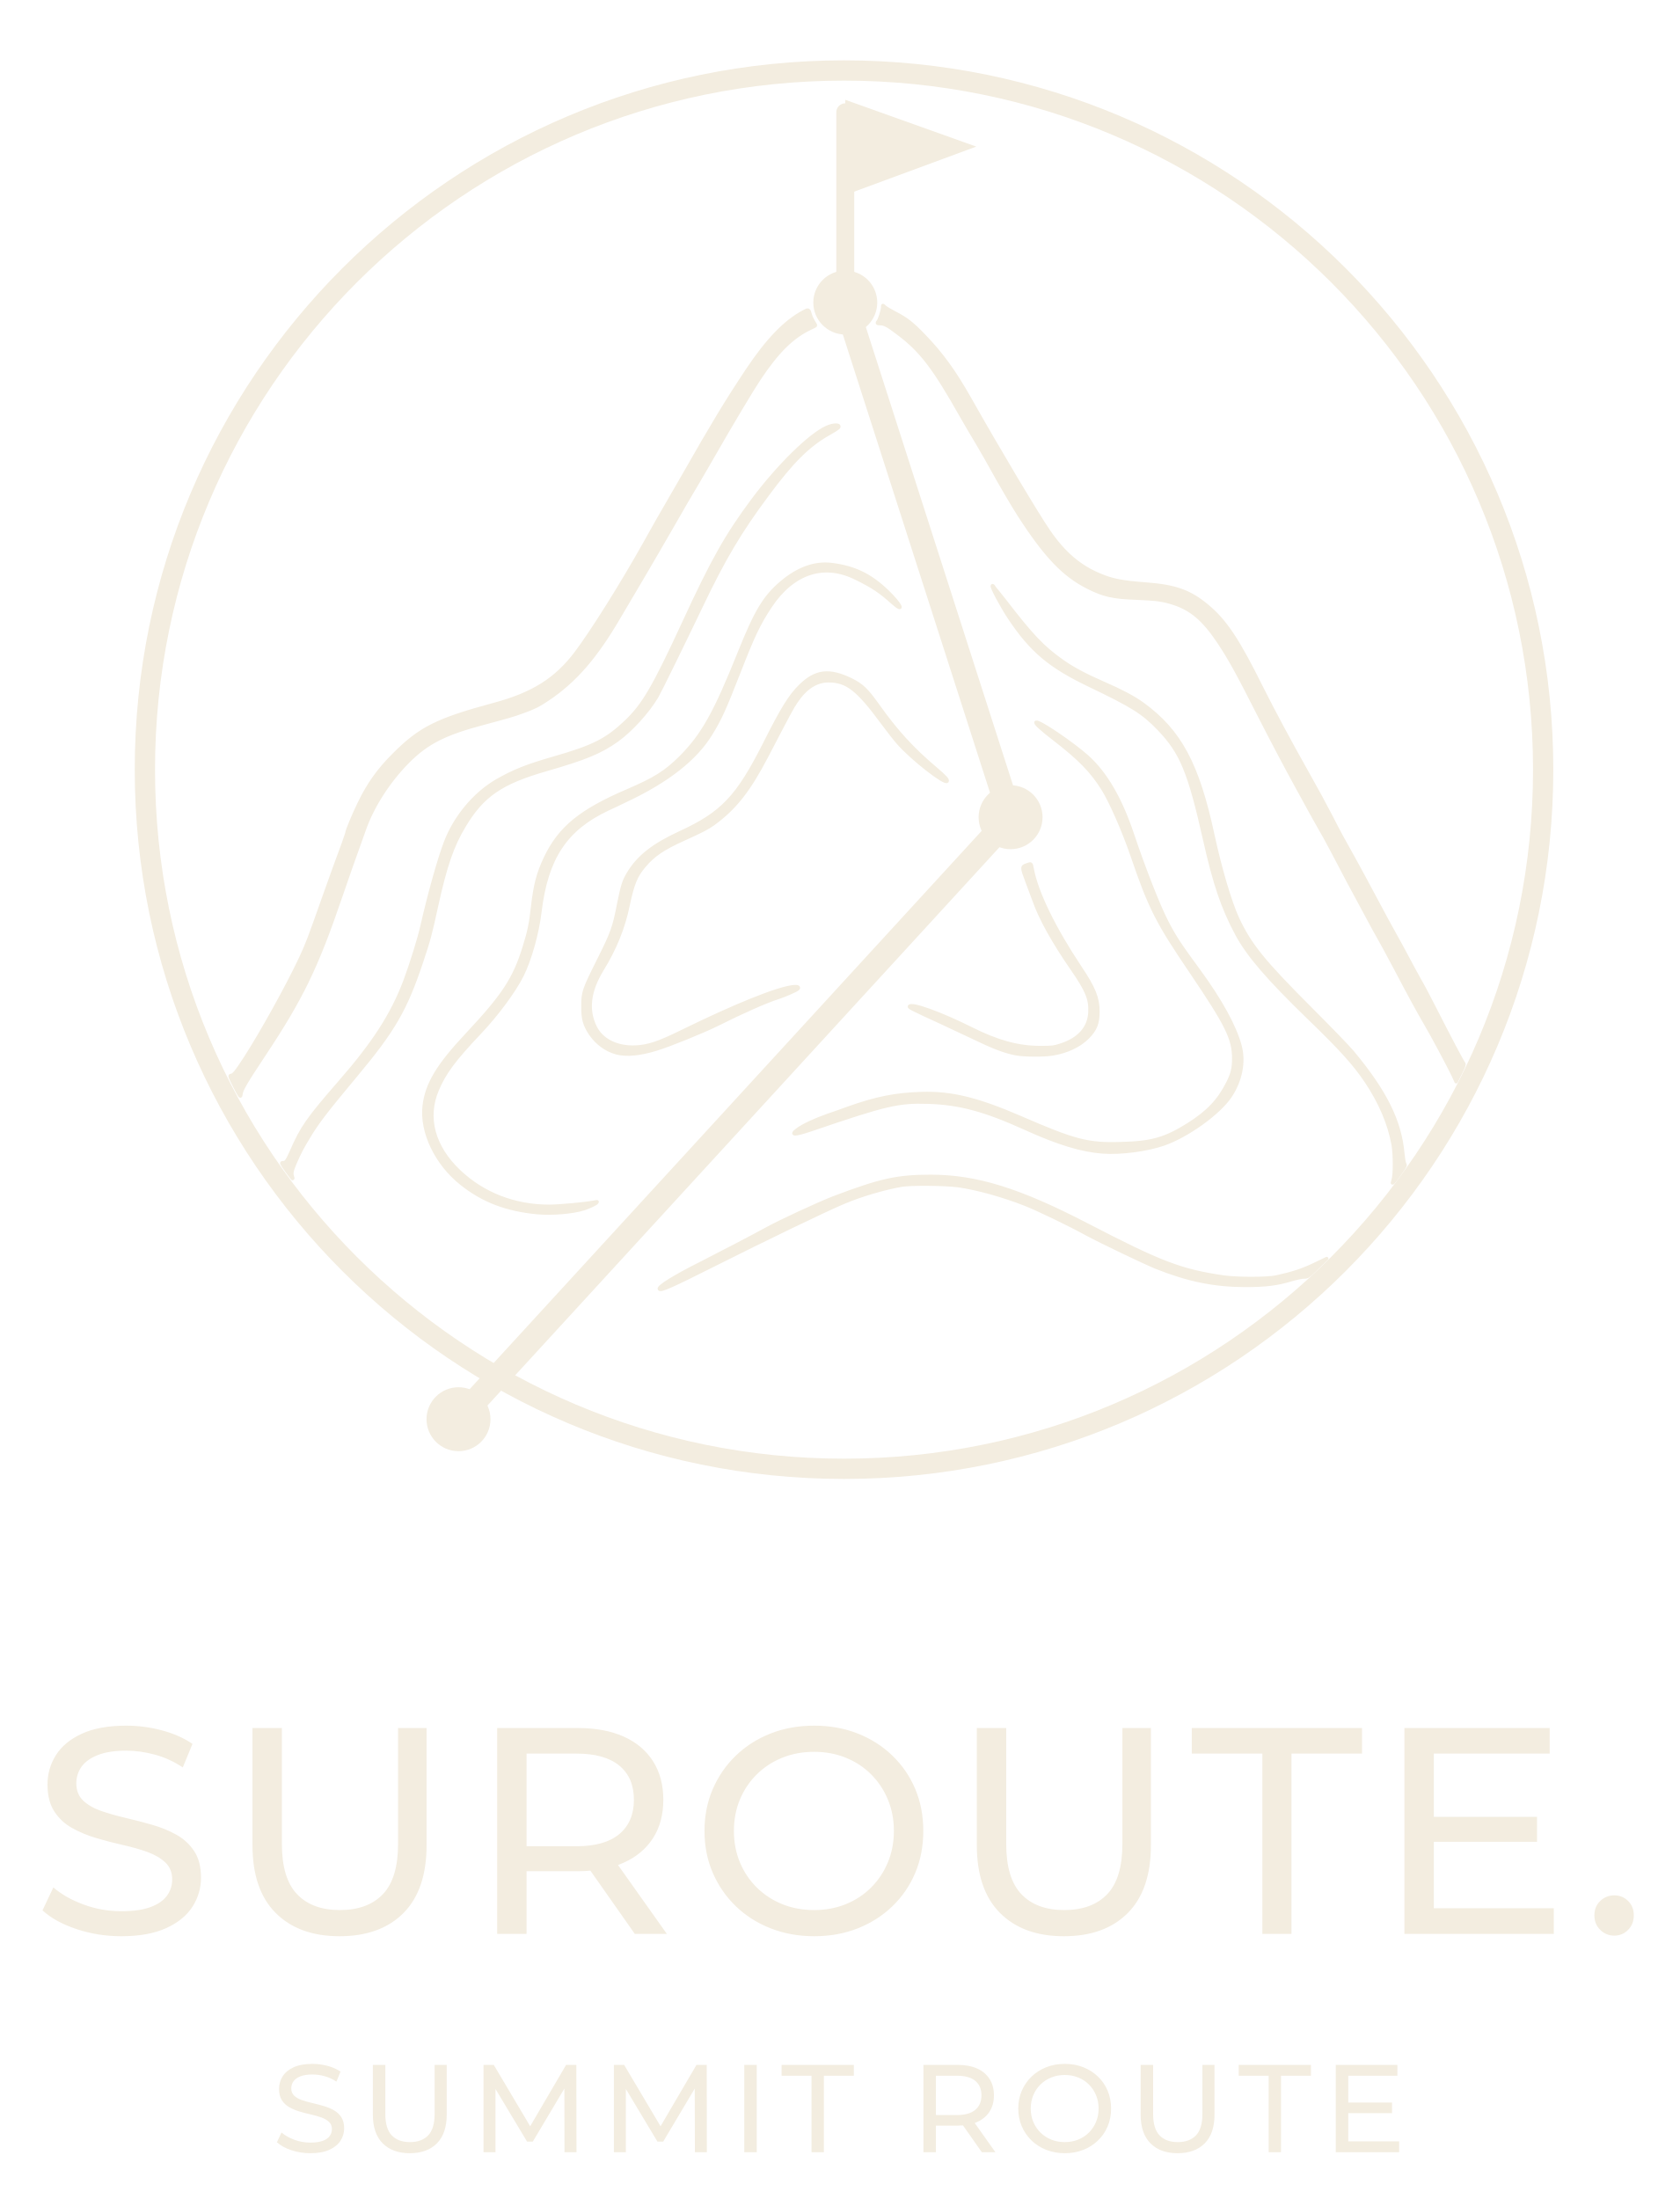
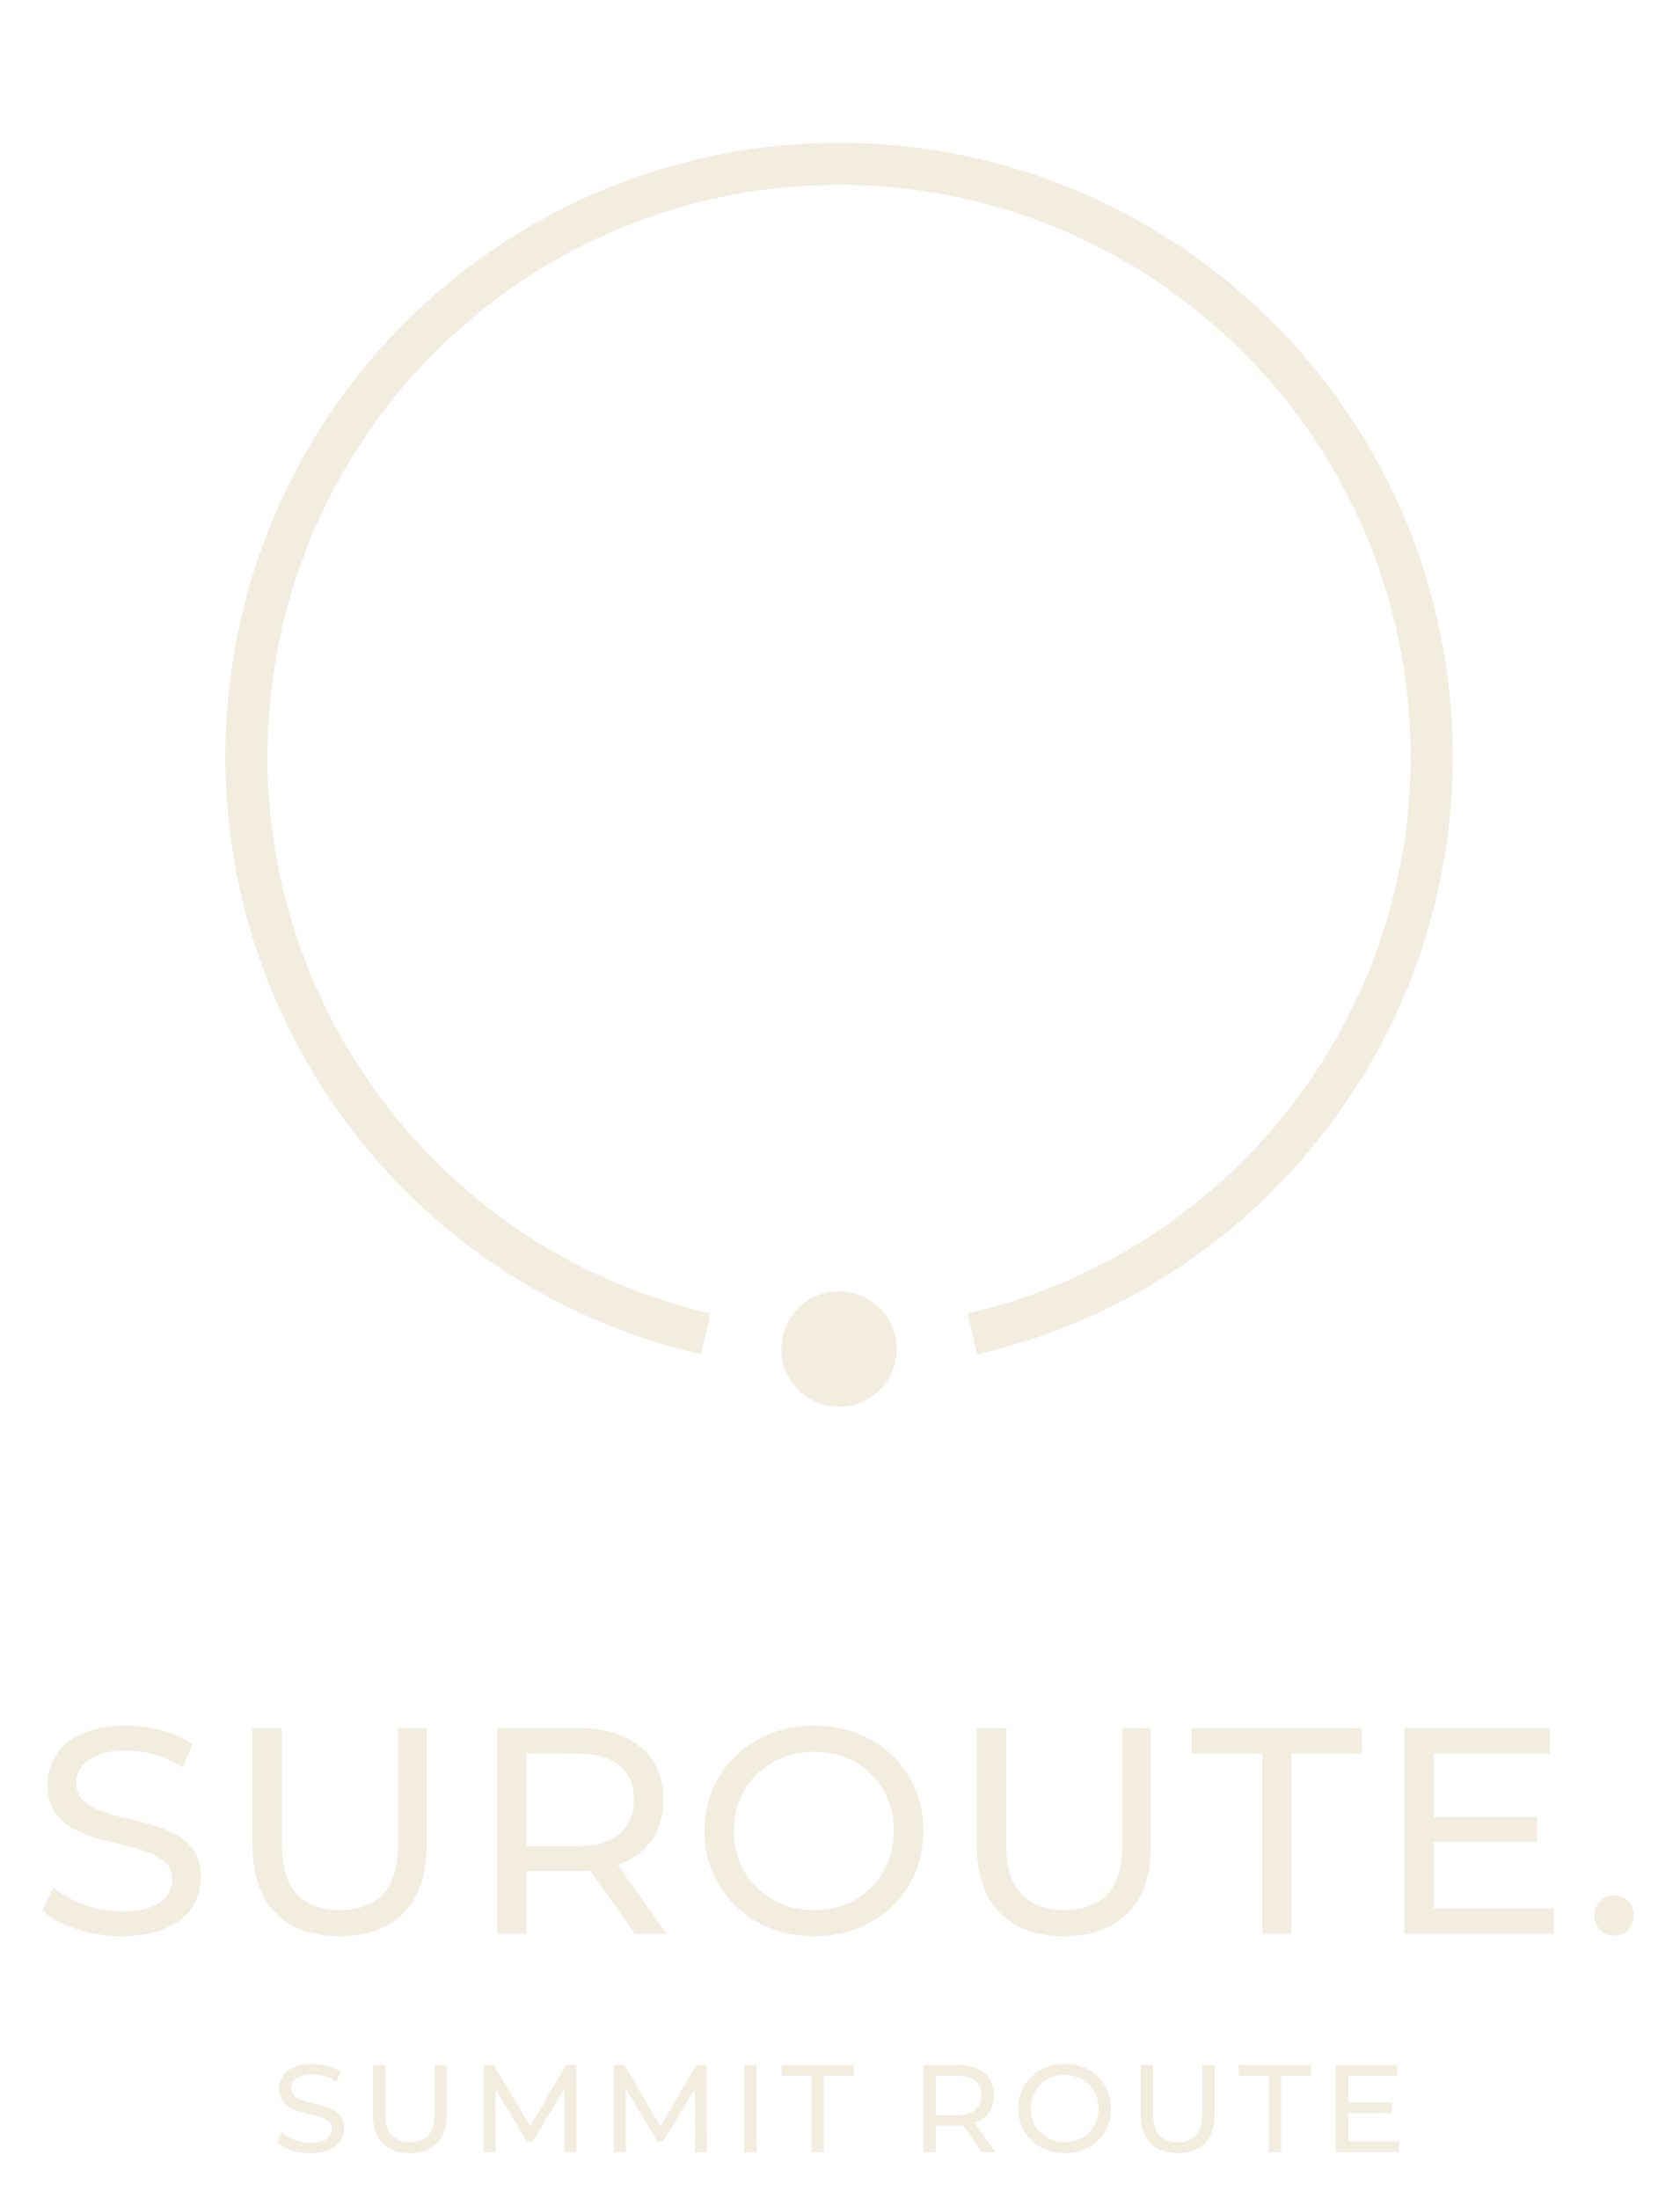
<svg xmlns="http://www.w3.org/2000/svg" viewBox="-3.8 0.0 107.7 141.0" role="img" aria-label="SuRoute · Summit Route">
-   <circle cx="50.32" cy="49.35" r="44.83" fill="none" stroke="#F3EDE0" stroke-width="1.30" />
-   <path fill="#F3EDE0" fill-rule="evenodd" stroke="#F3EDE0" stroke-width="0.22" stroke-linejoin="round" d="M38.48 82.65C38.39 82.51 39.49 81.83 41.23 80.96C42.20 80.47 44.75 79.14 45.34 78.81C46.16 78.35 48.65 77.20 49.62 76.82C52.65 75.67 53.71 75.43 55.88 75.43C58.81 75.43 61.56 76.29 65.88 78.53C70.60 80.98 71.90 81.48 74.62 81.88C75.50 82.01 77.46 82.01 78.05 81.88C79.10 81.65 79.73 81.44 80.50 81.07L81.27 80.70L80.67 81.29C80.06 81.87 80.06 81.88 79.82 81.88C79.68 81.88 79.30 81.96 78.97 82.06C78.07 82.33 77.34 82.42 76.02 82.42C74.04 82.41 72.37 82.07 70.30 81.24C69.55 80.93 66.83 79.63 65.92 79.14C64.76 78.50 62.74 77.53 61.95 77.22C60.51 76.65 58.81 76.18 57.62 76.02C56.79 75.91 54.62 75.89 54.02 75.99C52.96 76.17 51.44 76.61 50.35 77.07C49.25 77.52 45.22 79.47 41.98 81.10C39.26 82.47 38.56 82.78 38.48 82.65ZM30.63 77.75C28.67 77.56 27.17 76.99 25.79 75.89C24.18 74.61 23.21 72.59 23.40 70.92C23.56 69.52 24.28 68.32 26.15 66.33C28.49 63.83 29.19 62.77 29.82 60.72C30.13 59.73 30.23 59.25 30.35 58.17C30.52 56.71 30.70 56.03 31.17 55.02C32.09 53.09 33.42 52.00 36.45 50.70C38.20 49.95 38.89 49.51 39.83 48.58C41.26 47.15 42.05 45.74 43.61 41.85C44.68 39.18 45.23 38.27 46.33 37.34C47.39 36.45 48.46 36.07 49.52 36.20C50.98 36.38 52.02 36.88 53.12 37.95C53.95 38.75 54.23 39.34 53.45 38.65C52.68 37.95 52.16 37.60 51.12 37.09C49.05 36.04 47.05 36.69 45.59 38.88C44.85 40.00 44.49 40.76 43.57 43.12C42.65 45.47 42.38 46.08 41.78 47.05C40.81 48.65 38.99 50.08 36.32 51.33C36.02 51.48 35.49 51.73 35.14 51.89C32.46 53.16 31.24 55.01 30.82 58.45C30.66 59.83 30.17 61.56 29.67 62.55C29.17 63.55 28.05 65.06 26.97 66.20C25.32 67.94 24.69 68.79 24.23 69.89C23.48 71.66 23.99 73.55 25.64 75.11C27.18 76.57 29.20 77.35 31.41 77.35C32.02 77.35 33.66 77.20 34.20 77.10C34.52 77.04 34.51 77.04 34.47 77.10C34.43 77.18 34.00 77.38 33.65 77.50C32.90 77.73 31.61 77.84 30.63 77.75ZM85.53 75.67C85.65 75.33 85.64 73.99 85.53 73.38C85.28 72.03 84.71 70.69 83.80 69.33C83.04 68.20 82.17 67.24 80.11 65.25C77.49 62.71 76.23 61.24 75.51 59.90C74.61 58.22 74.09 56.70 73.45 53.85C72.47 49.48 71.95 48.24 70.51 46.74C69.49 45.68 68.84 45.27 66.00 43.91C63.52 42.72 62.32 41.71 60.93 39.62C60.46 38.92 59.76 37.62 59.83 37.56C59.84 37.54 59.88 37.56 59.91 37.61C59.93 37.66 60.04 37.80 60.14 37.91C60.24 38.03 60.45 38.30 60.61 38.50C62.38 40.80 63.07 41.52 64.33 42.41C65.00 42.88 65.73 43.27 67.00 43.83C68.11 44.31 68.91 44.74 69.45 45.13C71.86 46.88 72.99 48.99 73.97 53.55C74.44 55.72 75.06 57.81 75.54 58.87C76.35 60.60 77.17 61.62 80.35 64.80C81.49 65.94 82.64 67.13 82.91 67.45C85.02 69.98 85.97 71.89 86.15 73.97C86.18 74.27 86.23 74.57 86.27 74.63C86.33 74.72 86.31 74.77 85.97 75.25C85.47 75.95 85.43 75.98 85.53 75.67ZM14.61 75.11C14.21 74.55 14.21 74.55 14.37 74.55C14.54 74.55 14.62 74.43 14.88 73.85C15.55 72.30 15.95 71.74 17.92 69.47C20.16 66.91 21.34 65.09 22.17 62.90C22.59 61.77 23.08 60.20 23.27 59.35C23.72 57.37 24.34 55.15 24.75 54.06C25.36 52.42 26.62 50.90 28.07 50.06C29.16 49.44 29.96 49.12 31.69 48.62C34.24 47.89 35.10 47.46 36.35 46.27C37.48 45.19 38.14 44.05 40.05 39.92C41.89 35.92 42.81 34.30 44.47 32.07C46.09 29.90 48.12 27.90 49.20 27.41C49.66 27.20 50.13 27.21 49.95 27.43C49.91 27.47 49.63 27.65 49.32 27.82C48.02 28.56 46.99 29.58 45.42 31.70C43.63 34.10 42.62 35.81 41.15 38.89C39.97 41.35 38.53 44.29 38.31 44.67C37.72 45.66 36.65 46.83 35.77 47.46C34.69 48.23 33.73 48.62 31.20 49.35C28.32 50.18 27.13 51.00 25.96 52.96C25.20 54.22 24.76 55.50 24.20 58.04C23.78 59.96 23.71 60.23 23.20 61.75C22.20 64.73 21.43 66.07 19.00 68.97C17.10 71.25 16.56 71.95 15.99 72.90C15.56 73.61 15.42 73.88 15.15 74.50C14.91 75.05 14.88 75.20 14.94 75.42C14.97 75.52 14.99 75.60 14.98 75.60C14.97 75.60 14.81 75.38 14.61 75.11ZM66.90 73.86C65.54 73.76 64.02 73.29 61.95 72.35C59.35 71.17 57.72 70.73 55.70 70.67C53.80 70.61 52.99 70.80 48.25 72.42C47.16 72.79 46.83 72.80 47.34 72.43C47.71 72.16 48.40 71.83 49.28 71.52C49.72 71.37 50.29 71.17 50.55 71.07C52.40 70.41 53.63 70.17 55.30 70.12C57.19 70.06 58.87 70.47 61.60 71.65C65.12 73.18 65.96 73.40 68.10 73.33C70.06 73.28 70.93 73.03 72.41 72.10C73.67 71.30 74.36 70.57 74.94 69.42C75.22 68.87 75.31 68.49 75.31 67.88C75.31 66.60 74.88 65.73 72.63 62.40C70.41 59.13 69.96 58.26 68.80 54.87C68.26 53.29 67.42 51.38 66.93 50.60C66.21 49.45 65.45 48.66 63.79 47.38C62.96 46.74 62.53 46.35 62.64 46.31C62.85 46.24 64.90 47.63 65.89 48.50C67.08 49.56 68.04 51.20 68.81 53.50C69.58 55.79 70.51 58.15 71.03 59.14C71.53 60.10 71.81 60.53 73.08 62.26C74.46 64.15 75.38 65.82 75.71 67.06C75.99 68.09 75.75 69.29 75.08 70.29C74.36 71.37 72.34 72.82 70.83 73.35C69.73 73.73 68.03 73.95 66.90 73.86ZM11.26 69.67C10.93 69.03 10.91 68.97 11.01 68.96C11.18 68.95 11.34 68.75 11.94 67.83C12.99 66.20 14.62 63.26 15.46 61.48C15.92 60.49 16.03 60.19 16.97 57.53C17.18 56.95 17.46 56.16 17.60 55.77C18.13 54.35 18.45 53.45 18.45 53.39C18.45 53.28 18.88 52.23 19.23 51.52C19.84 50.26 20.48 49.36 21.50 48.35C23.15 46.70 24.26 46.15 27.85 45.18C30.36 44.51 31.84 43.58 33.13 41.88C34.16 40.51 36.02 37.56 37.55 34.83C38.43 33.26 38.58 32.99 38.90 32.45C39.09 32.13 39.64 31.17 40.14 30.30C41.93 27.16 42.78 25.75 44.11 23.75C45.41 21.80 46.55 20.62 47.72 20.00C48.04 19.82 48.06 19.83 48.15 20.16C48.18 20.29 48.28 20.50 48.36 20.63C48.44 20.75 48.50 20.86 48.50 20.87C48.50 20.88 48.35 20.96 48.17 21.04C47.00 21.59 46.04 22.54 44.87 24.30C44.39 25.02 43.18 27.04 41.77 29.50C41.58 29.84 41.17 30.53 40.88 31.03C40.58 31.52 39.88 32.73 39.31 33.73C38.75 34.71 37.86 36.23 37.35 37.10C36.84 37.97 36.19 39.06 35.92 39.52C34.42 42.10 33.08 43.66 31.31 44.84C30.75 45.22 30.41 45.39 29.70 45.64C29.16 45.84 28.78 45.95 27.25 46.36C24.74 47.02 23.59 47.60 22.37 48.82C21.12 50.08 20.08 51.69 19.55 53.21C19.47 53.44 19.29 53.94 19.15 54.33C18.89 55.05 18.60 55.86 18.02 57.55C16.50 62.01 15.53 64.01 13.14 67.61C11.94 69.42 11.69 69.85 11.65 70.15C11.62 70.37 11.62 70.37 11.26 69.67ZM89.38 68.94C89.08 68.32 88.04 66.36 87.60 65.62C87.23 65.00 86.47 63.60 85.79 62.30C85.42 61.59 84.61 60.10 84.55 60.02C84.53 60.00 84.22 59.41 83.85 58.73C83.48 58.04 83.10 57.33 83.00 57.15C82.90 56.97 82.51 56.25 82.15 55.55C81.79 54.85 81.33 54.00 81.15 53.67C80.96 53.35 80.59 52.67 80.31 52.18C80.04 51.68 79.58 50.85 79.29 50.32C78.68 49.21 77.86 47.66 77.00 45.98C75.54 43.10 75.06 42.23 74.34 41.15C73.39 39.73 72.59 39.05 71.45 38.68C70.76 38.46 70.40 38.41 69.03 38.35C67.58 38.30 66.96 38.16 65.97 37.66C64.41 36.88 63.23 35.64 61.52 32.98C61.17 32.44 60.23 30.83 59.82 30.08C59.69 29.83 59.27 29.10 58.89 28.45C58.50 27.81 58.04 27.01 57.85 26.68C56.09 23.56 55.27 22.49 53.80 21.38C53.10 20.85 52.91 20.75 52.62 20.75C52.43 20.75 52.42 20.72 52.53 20.58C52.62 20.45 52.80 19.88 52.80 19.70C52.80 19.55 52.80 19.55 52.93 19.68C53.01 19.75 53.31 19.93 53.60 20.08C54.32 20.45 54.68 20.73 55.45 21.53C56.57 22.69 57.37 23.79 58.38 25.57C60.30 28.97 62.72 33.02 63.44 34.06C64.41 35.48 65.45 36.36 66.76 36.89C67.55 37.22 68.20 37.34 69.67 37.45C71.56 37.59 72.50 37.93 73.60 38.85C74.76 39.81 75.57 41.02 77.12 44.15C77.83 45.57 78.92 47.60 79.98 49.48C80.62 50.61 81.10 51.50 81.58 52.42C82.02 53.29 82.30 53.81 83.00 55.05C83.32 55.63 83.76 56.44 84.55 57.92C84.91 58.60 85.39 59.49 85.62 59.89C85.85 60.30 86.20 60.94 86.40 61.32C86.60 61.71 86.96 62.36 87.19 62.78C87.43 63.19 87.88 64.04 88.20 64.68C89.17 66.58 89.91 67.99 90.06 68.20C90.10 68.26 90.05 68.40 89.84 68.82L89.57 69.36L89.38 68.94ZM61.38 67.57C60.66 67.44 59.90 67.15 58.58 66.51C57.86 66.17 56.89 65.71 56.43 65.50C54.79 64.75 54.49 64.60 54.51 64.54C54.60 64.29 56.49 64.97 58.49 65.97C60.17 66.81 61.48 67.17 62.90 67.17C63.66 67.17 63.76 67.16 64.17 67.03C65.37 66.66 66.04 65.92 66.09 64.91C66.13 64.05 65.90 63.50 64.93 62.10C63.74 60.38 62.90 58.86 62.51 57.74C62.40 57.43 62.19 56.88 62.05 56.51C61.71 55.61 61.71 55.57 62.04 55.46C62.33 55.36 62.31 55.34 62.38 55.70C62.66 57.22 63.78 59.52 65.46 62.04C66.34 63.35 66.60 64.00 66.60 64.85C66.60 65.63 66.44 66.01 65.93 66.53C65.39 67.06 64.60 67.43 63.68 67.58C63.11 67.67 61.91 67.66 61.38 67.57ZM35.75 67.51C35.07 67.33 34.47 66.89 34.05 66.27C33.68 65.70 33.57 65.33 33.58 64.50C33.58 63.62 33.63 63.47 34.59 61.55C35.45 59.83 35.58 59.49 35.87 57.98C36.11 56.78 36.21 56.48 36.48 56.03C37.12 54.95 38.09 54.19 39.80 53.40C42.52 52.15 43.50 51.12 45.26 47.63C46.35 45.46 46.88 44.60 47.52 43.98C48.50 43.02 49.36 42.91 50.75 43.58C51.46 43.93 51.76 44.21 52.50 45.25C53.67 46.90 54.71 48.03 56.15 49.25C56.80 49.80 56.98 50.00 56.93 50.09C56.80 50.30 54.69 48.65 53.81 47.65C53.58 47.39 53.12 46.80 52.79 46.35C51.20 44.19 50.51 43.65 49.32 43.65C48.54 43.65 47.84 44.10 47.24 45.00C47.00 45.35 46.81 45.70 45.38 48.45C44.21 50.69 43.32 51.82 41.93 52.83C41.53 53.11 41.22 53.27 40.05 53.80C38.72 54.40 38.10 54.82 37.51 55.52C36.98 56.14 36.77 56.64 36.47 58.05C36.18 59.48 35.63 60.83 34.80 62.18C33.97 63.54 33.82 64.75 34.36 65.85C34.78 66.71 35.76 67.19 36.95 67.14C37.78 67.10 38.44 66.88 39.98 66.12C43.35 64.47 46.02 63.39 47.06 63.27C47.35 63.24 47.48 63.30 47.34 63.42C47.27 63.49 46.45 63.85 46.12 63.95C45.35 64.19 43.75 64.90 42.18 65.69C41.27 66.14 39.11 67.02 38.27 67.27C37.23 67.59 36.37 67.67 35.75 67.51Z" />
-   <path d="M25.6 91L61 52.4L50.4 19.4" fill="none" stroke="#F3EDE0" stroke-width="1.55" stroke-linecap="round" stroke-linejoin="round" />
-   <path d="M50.4 19.4V7.2" stroke="#F3EDE0" stroke-width="1.15" stroke-linecap="round" />
-   <path fill="#F3EDE0" d="M50.4 6.4L58.8 9.4L50.4 12.5Z" />
-   <circle fill="#F3EDE0" cx="25.6" cy="91" r="2.05" />
-   <circle fill="#F3EDE0" cx="61" cy="52.4" r="2.05" />
-   <circle fill="#F3EDE0" cx="50.4" cy="19.4" r="2.05" />
+   <path d="M41.45 85.53A38 38 0 1 1 58.55 85.53" fill="none" stroke="#F3EDE0" stroke-width="2.7" />
+   <circle cx="50" cy="86.50" r="3.7" fill="#F3EDE0" />
  <g fill="#F3EDE0">
    <path d="M3.979 124.151Q2.471 124.151 1.094 123.689Q-0.283 123.227 -1.075 122.491L-0.377 121.021Q0.377 121.681 1.547 122.114Q2.716 122.548 3.979 122.548Q5.129 122.548 5.846 122.284Q6.563 122.02 6.902 121.558Q7.241 121.096 7.241 120.511Q7.241 119.833 6.798 119.418Q6.355 119.003 5.648 118.748Q4.941 118.494 4.092 118.305Q3.244 118.117 2.386 117.862Q1.528 117.607 0.821 117.211Q0.113 116.815 -0.32 116.146Q-0.754 115.477 -0.754 114.421Q-0.754 113.402 -0.217 112.544Q0.321 111.686 1.443 111.168Q2.565 110.649 4.3 110.649Q5.45 110.649 6.581 110.951Q7.713 111.253 8.543 111.818L7.92 113.327Q7.072 112.761 6.129 112.507Q5.186 112.252 4.3 112.252Q3.187 112.252 2.471 112.535Q1.754 112.818 1.424 113.289Q1.094 113.761 1.094 114.345Q1.094 115.043 1.537 115.458Q1.98 115.873 2.687 116.118Q3.395 116.363 4.243 116.561Q5.092 116.759 5.95 117.004Q6.808 117.249 7.515 117.645Q8.222 118.041 8.656 118.701Q9.089 119.361 9.089 120.398Q9.089 121.398 8.543 122.256Q7.996 123.114 6.855 123.632Q5.714 124.151 3.979 124.151ZM17.971 124.151Q15.369 124.151 13.879 122.661Q12.389 121.171 12.389 118.305V110.8H14.275V118.23Q14.275 120.436 15.246 121.454Q16.217 122.473 17.99 122.473Q19.781 122.473 20.753 121.454Q21.724 120.436 21.724 118.23V110.8H23.553V118.305Q23.553 121.171 22.073 122.661Q20.592 124.151 17.971 124.151ZM28.079 124.0V110.8H33.227Q34.961 110.8 36.187 111.347Q37.413 111.894 38.073 112.931Q38.733 113.968 38.733 115.401Q38.733 116.834 38.073 117.862Q37.413 118.89 36.187 119.437Q36.017 119.512 35.829 119.587L38.959 124.0H36.904L34.056 119.946Q33.66 119.983 33.227 119.983H29.964V124.0ZM29.964 118.381H33.17Q34.98 118.381 35.914 117.598Q36.847 116.815 36.847 115.401Q36.847 113.987 35.914 113.214Q34.98 112.441 33.17 112.441H29.964ZM48.407 124.151Q46.898 124.151 45.606 123.642Q44.315 123.133 43.372 122.218Q42.429 121.303 41.901 120.078Q41.373 118.852 41.373 117.4Q41.373 115.948 41.901 114.722Q42.429 113.497 43.372 112.582Q44.315 111.667 45.597 111.158Q46.879 110.649 48.407 110.649Q49.915 110.649 51.188 111.149Q52.461 111.649 53.413 112.563Q54.365 113.478 54.884 114.703Q55.403 115.929 55.403 117.4Q55.403 118.871 54.884 120.097Q54.365 121.322 53.413 122.237Q52.461 123.151 51.188 123.651Q49.915 124.151 48.407 124.151ZM48.407 122.473Q49.5 122.473 50.434 122.095Q51.367 121.718 52.055 121.03Q52.744 120.342 53.13 119.418Q53.517 118.494 53.517 117.4Q53.517 116.306 53.13 115.382Q52.744 114.458 52.055 113.77Q51.367 113.082 50.434 112.705Q49.5 112.327 48.407 112.327Q47.294 112.327 46.361 112.705Q45.427 113.082 44.729 113.77Q44.032 114.458 43.645 115.382Q43.259 116.306 43.259 117.4Q43.259 118.494 43.645 119.418Q44.032 120.342 44.729 121.03Q45.427 121.718 46.361 122.095Q47.294 122.473 48.407 122.473ZM64.416 124.151Q61.814 124.151 60.324 122.661Q58.835 121.171 58.835 118.305V110.8H60.72V118.23Q60.72 120.436 61.691 121.454Q62.663 122.473 64.435 122.473Q66.227 122.473 67.198 121.454Q68.169 120.436 68.169 118.23V110.8H69.998V118.305Q69.998 121.171 68.518 122.661Q67.037 124.151 64.416 124.151ZM77.145 124.0V112.441H72.619V110.8H83.537V112.441H79.012V124.0ZM88.139 122.359H95.832V124.0H86.253V110.8H95.568V112.441H88.139V116.495H94.757V118.098H88.139ZM99.717 124.113Q99.189 124.113 98.812 123.745Q98.435 123.378 98.435 122.812Q98.435 122.246 98.812 121.888Q99.189 121.53 99.717 121.53Q100.226 121.53 100.594 121.888Q100.961 122.246 100.961 122.812Q100.961 123.378 100.594 123.745Q100.226 124.113 99.717 124.113Z" />
    <path d="M16.1 138.064Q15.46 138.064 14.876 137.868Q14.292 137.672 13.956 137.36L14.252 136.736Q14.572 137.016 15.068 137.2Q15.564 137.384 16.1 137.384Q16.588 137.384 16.892 137.272Q17.196 137.16 17.34 136.964Q17.484 136.768 17.484 136.52Q17.484 136.232 17.296 136.056Q17.108 135.88 16.808 135.772Q16.508 135.664 16.148 135.584Q15.788 135.504 15.424 135.396Q15.06 135.288 14.76 135.12Q14.46 134.952 14.276 134.668Q14.092 134.384 14.092 133.936Q14.092 133.504 14.32 133.14Q14.548 132.776 15.024 132.556Q15.5 132.336 16.236 132.336Q16.724 132.336 17.204 132.464Q17.684 132.592 18.036 132.832L17.772 133.472Q17.412 133.232 17.012 133.124Q16.612 133.016 16.236 133.016Q15.764 133.016 15.46 133.136Q15.156 133.256 15.016 133.456Q14.876 133.656 14.876 133.904Q14.876 134.2 15.064 134.376Q15.252 134.552 15.552 134.656Q15.852 134.76 16.212 134.844Q16.572 134.928 16.936 135.032Q17.3 135.136 17.6 135.304Q17.9 135.472 18.084 135.752Q18.268 136.032 18.268 136.472Q18.268 136.896 18.036 137.26Q17.804 137.624 17.32 137.844Q16.836 138.064 16.1 138.064ZM22.476 138.064Q21.372 138.064 20.74 137.432Q20.108 136.8 20.108 135.584V132.4H20.908V135.552Q20.908 136.488 21.32 136.92Q21.732 137.352 22.484 137.352Q23.244 137.352 23.656 136.92Q24.068 136.488 24.068 135.552V132.4H24.844V135.584Q24.844 136.8 24.216 137.432Q23.588 138.064 22.476 138.064ZM27.204 138.0V132.4H27.86L30.196 136.336L32.5 132.4H33.156L33.164 138.0H32.396L32.388 133.92L30.364 137.32H29.996L27.972 133.944V138.0ZM35.564 138.0V132.4H36.22L38.556 136.336L40.86 132.4H41.516L41.524 138.0H40.756L40.748 133.92L38.724 137.32H38.356L36.332 133.944V138.0ZM43.924 138.0V132.4H44.724V138.0ZM48.236 138.0V133.096H46.316V132.4H50.948V133.096H49.028V138.0ZM55.412 138.0V132.4H57.596Q58.332 132.4 58.852 132.632Q59.372 132.864 59.652 133.304Q59.932 133.744 59.932 134.352Q59.932 134.96 59.652 135.396Q59.372 135.832 58.852 136.064Q58.78 136.096 58.7 136.128L60.028 138.0H59.156L57.948 136.28Q57.78 136.296 57.596 136.296H56.212V138.0ZM56.212 135.616H57.572Q58.34 135.616 58.736 135.284Q59.132 134.952 59.132 134.352Q59.132 133.752 58.736 133.424Q58.34 133.096 57.572 133.096H56.212ZM64.476 138.064Q63.836 138.064 63.288 137.848Q62.74 137.632 62.34 137.244Q61.94 136.856 61.716 136.336Q61.492 135.816 61.492 135.2Q61.492 134.584 61.716 134.064Q61.94 133.544 62.34 133.156Q62.74 132.768 63.284 132.552Q63.828 132.336 64.476 132.336Q65.116 132.336 65.656 132.548Q66.196 132.76 66.6 133.148Q67.004 133.536 67.224 134.056Q67.444 134.576 67.444 135.2Q67.444 135.824 67.224 136.344Q67.004 136.864 66.6 137.252Q66.196 137.64 65.656 137.852Q65.116 138.064 64.476 138.064ZM64.476 137.352Q64.94 137.352 65.336 137.192Q65.732 137.032 66.024 136.74Q66.316 136.448 66.48 136.056Q66.644 135.664 66.644 135.2Q66.644 134.736 66.48 134.344Q66.316 133.952 66.024 133.66Q65.732 133.368 65.336 133.208Q64.94 133.048 64.476 133.048Q64.004 133.048 63.608 133.208Q63.212 133.368 62.916 133.66Q62.62 133.952 62.456 134.344Q62.292 134.736 62.292 135.2Q62.292 135.664 62.456 136.056Q62.62 136.448 62.916 136.74Q63.212 137.032 63.608 137.192Q64.004 137.352 64.476 137.352ZM71.708 138.064Q70.604 138.064 69.972 137.432Q69.34 136.8 69.34 135.584V132.4H70.14V135.552Q70.14 136.488 70.552 136.92Q70.964 137.352 71.716 137.352Q72.476 137.352 72.888 136.92Q73.3 136.488 73.3 135.552V132.4H74.076V135.584Q74.076 136.8 73.448 137.432Q72.82 138.064 71.708 138.064ZM77.548 138.0V133.096H75.628V132.4H80.26V133.096H78.34V138.0ZM82.652 137.304H85.916V138.0H81.852V132.4H85.804V133.096H82.652V134.816H85.46V135.496H82.652Z" />
  </g>
</svg>
